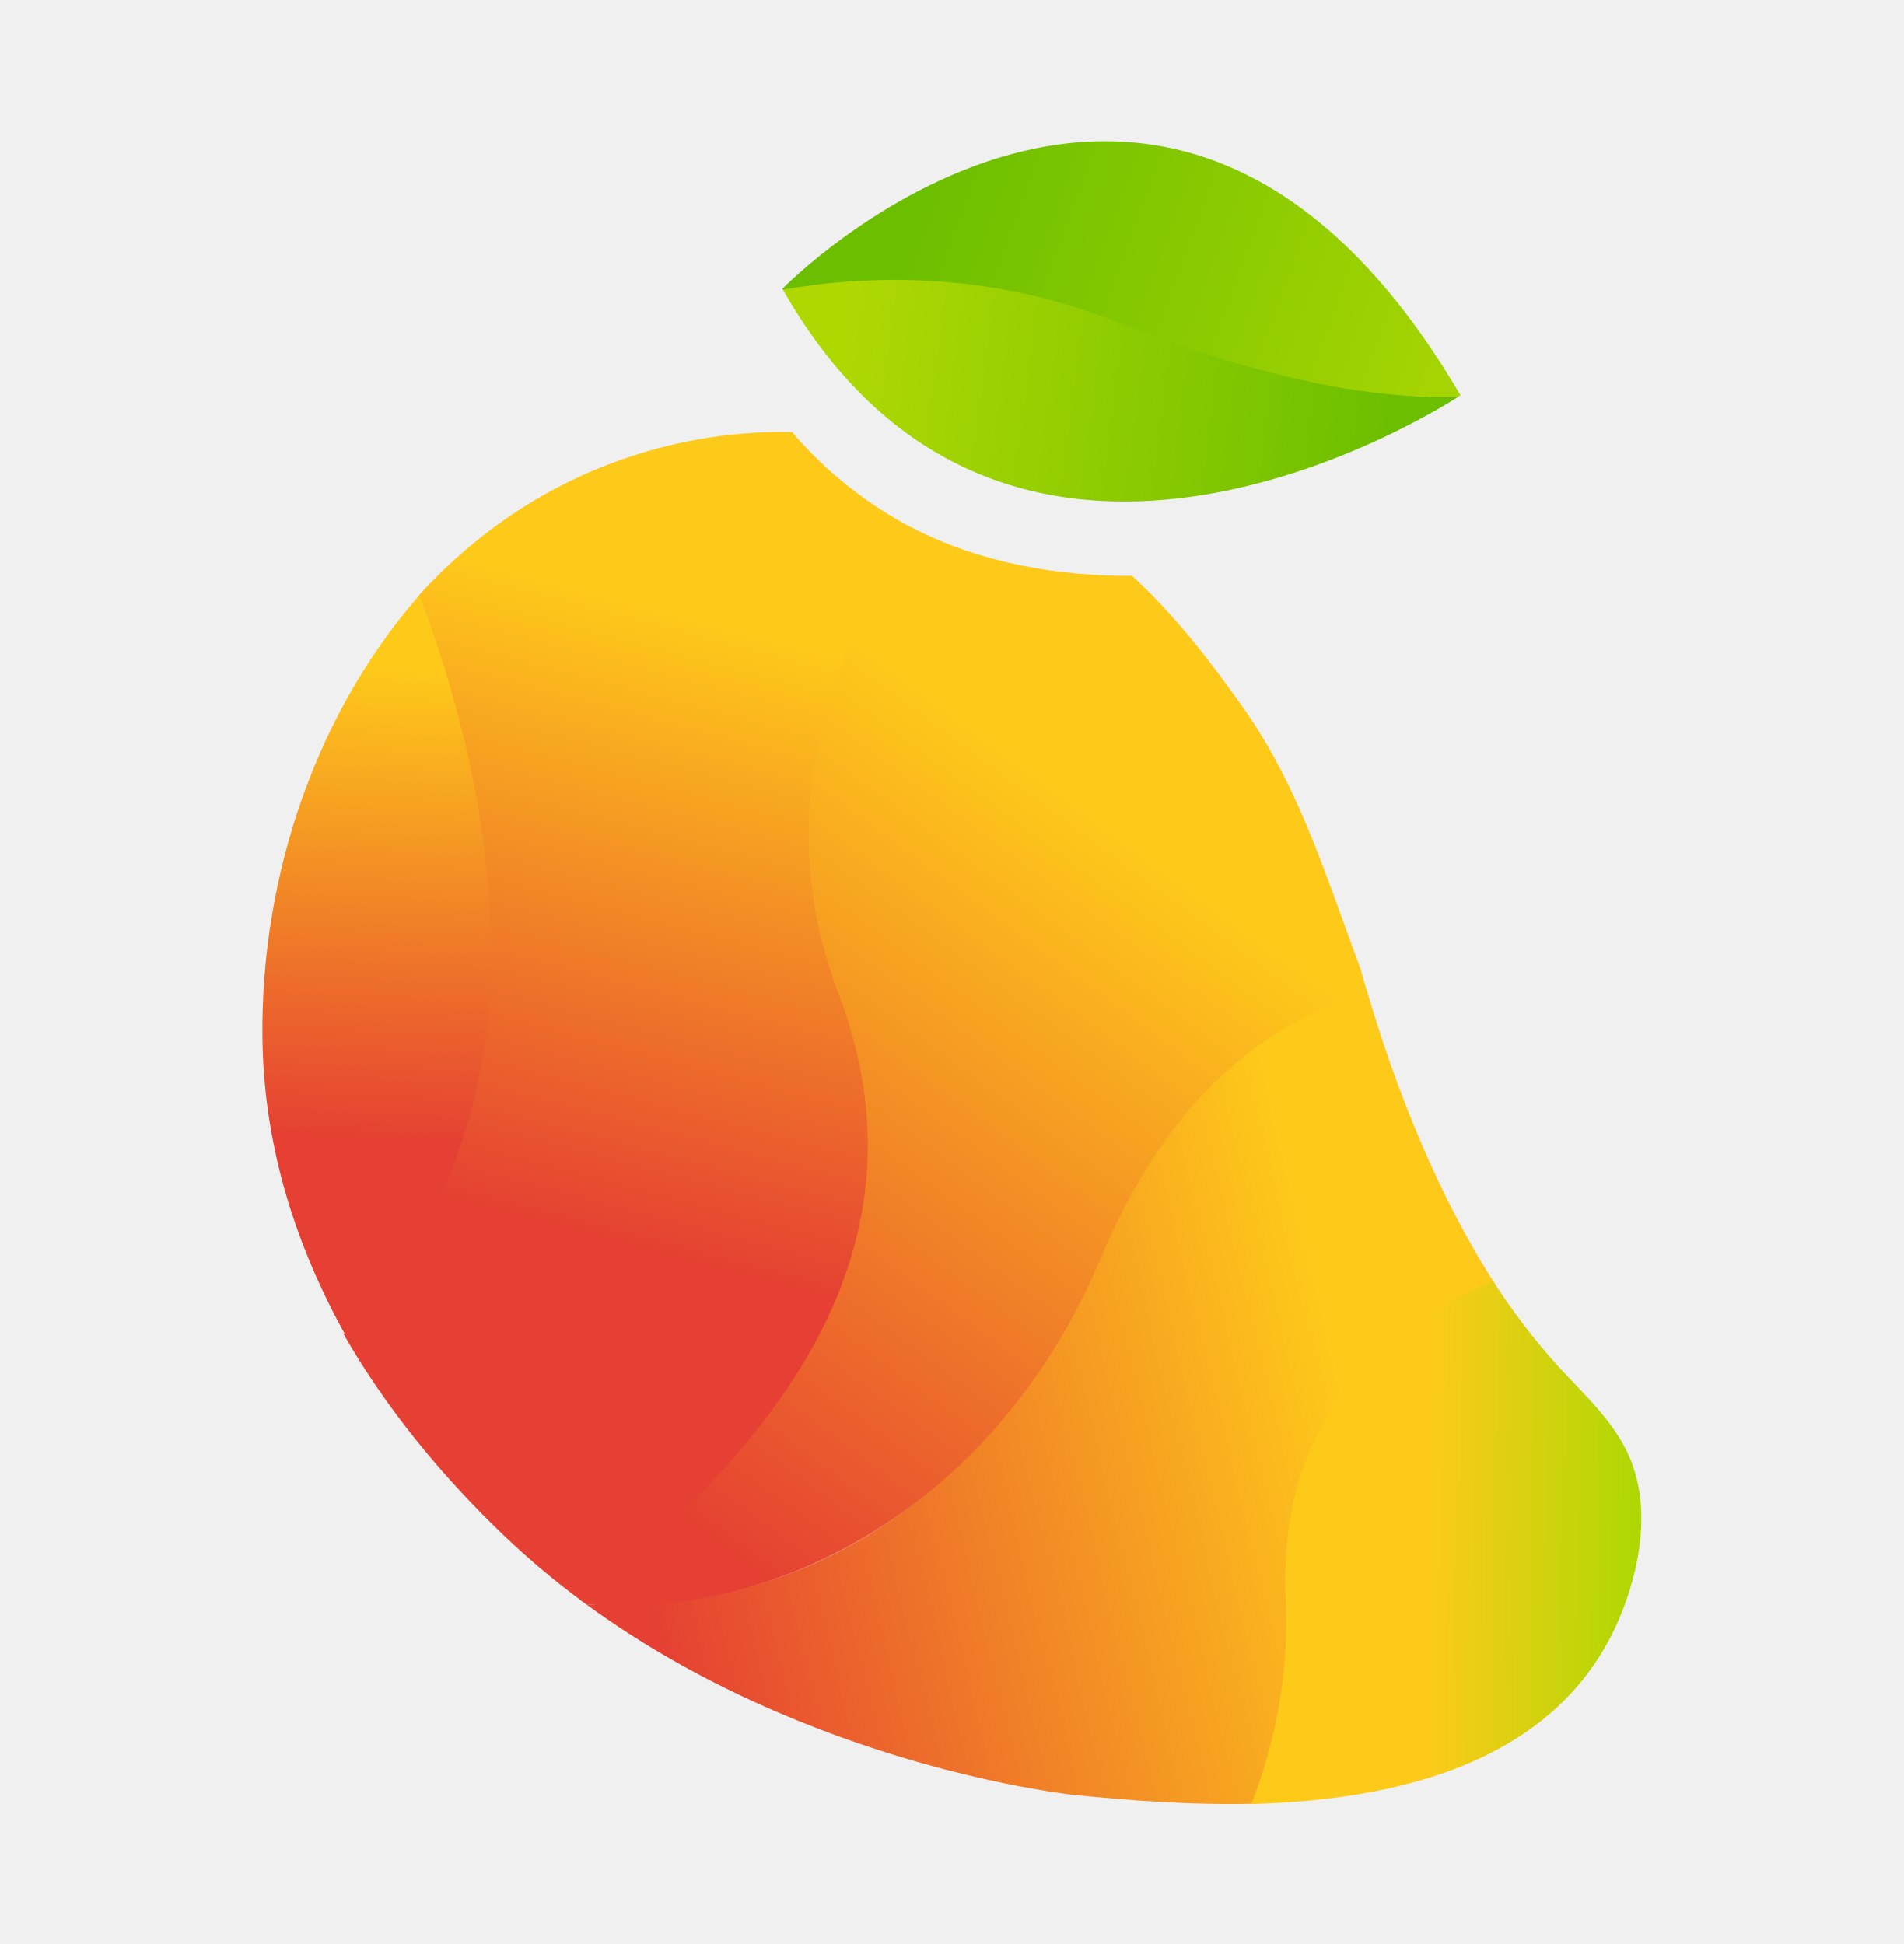
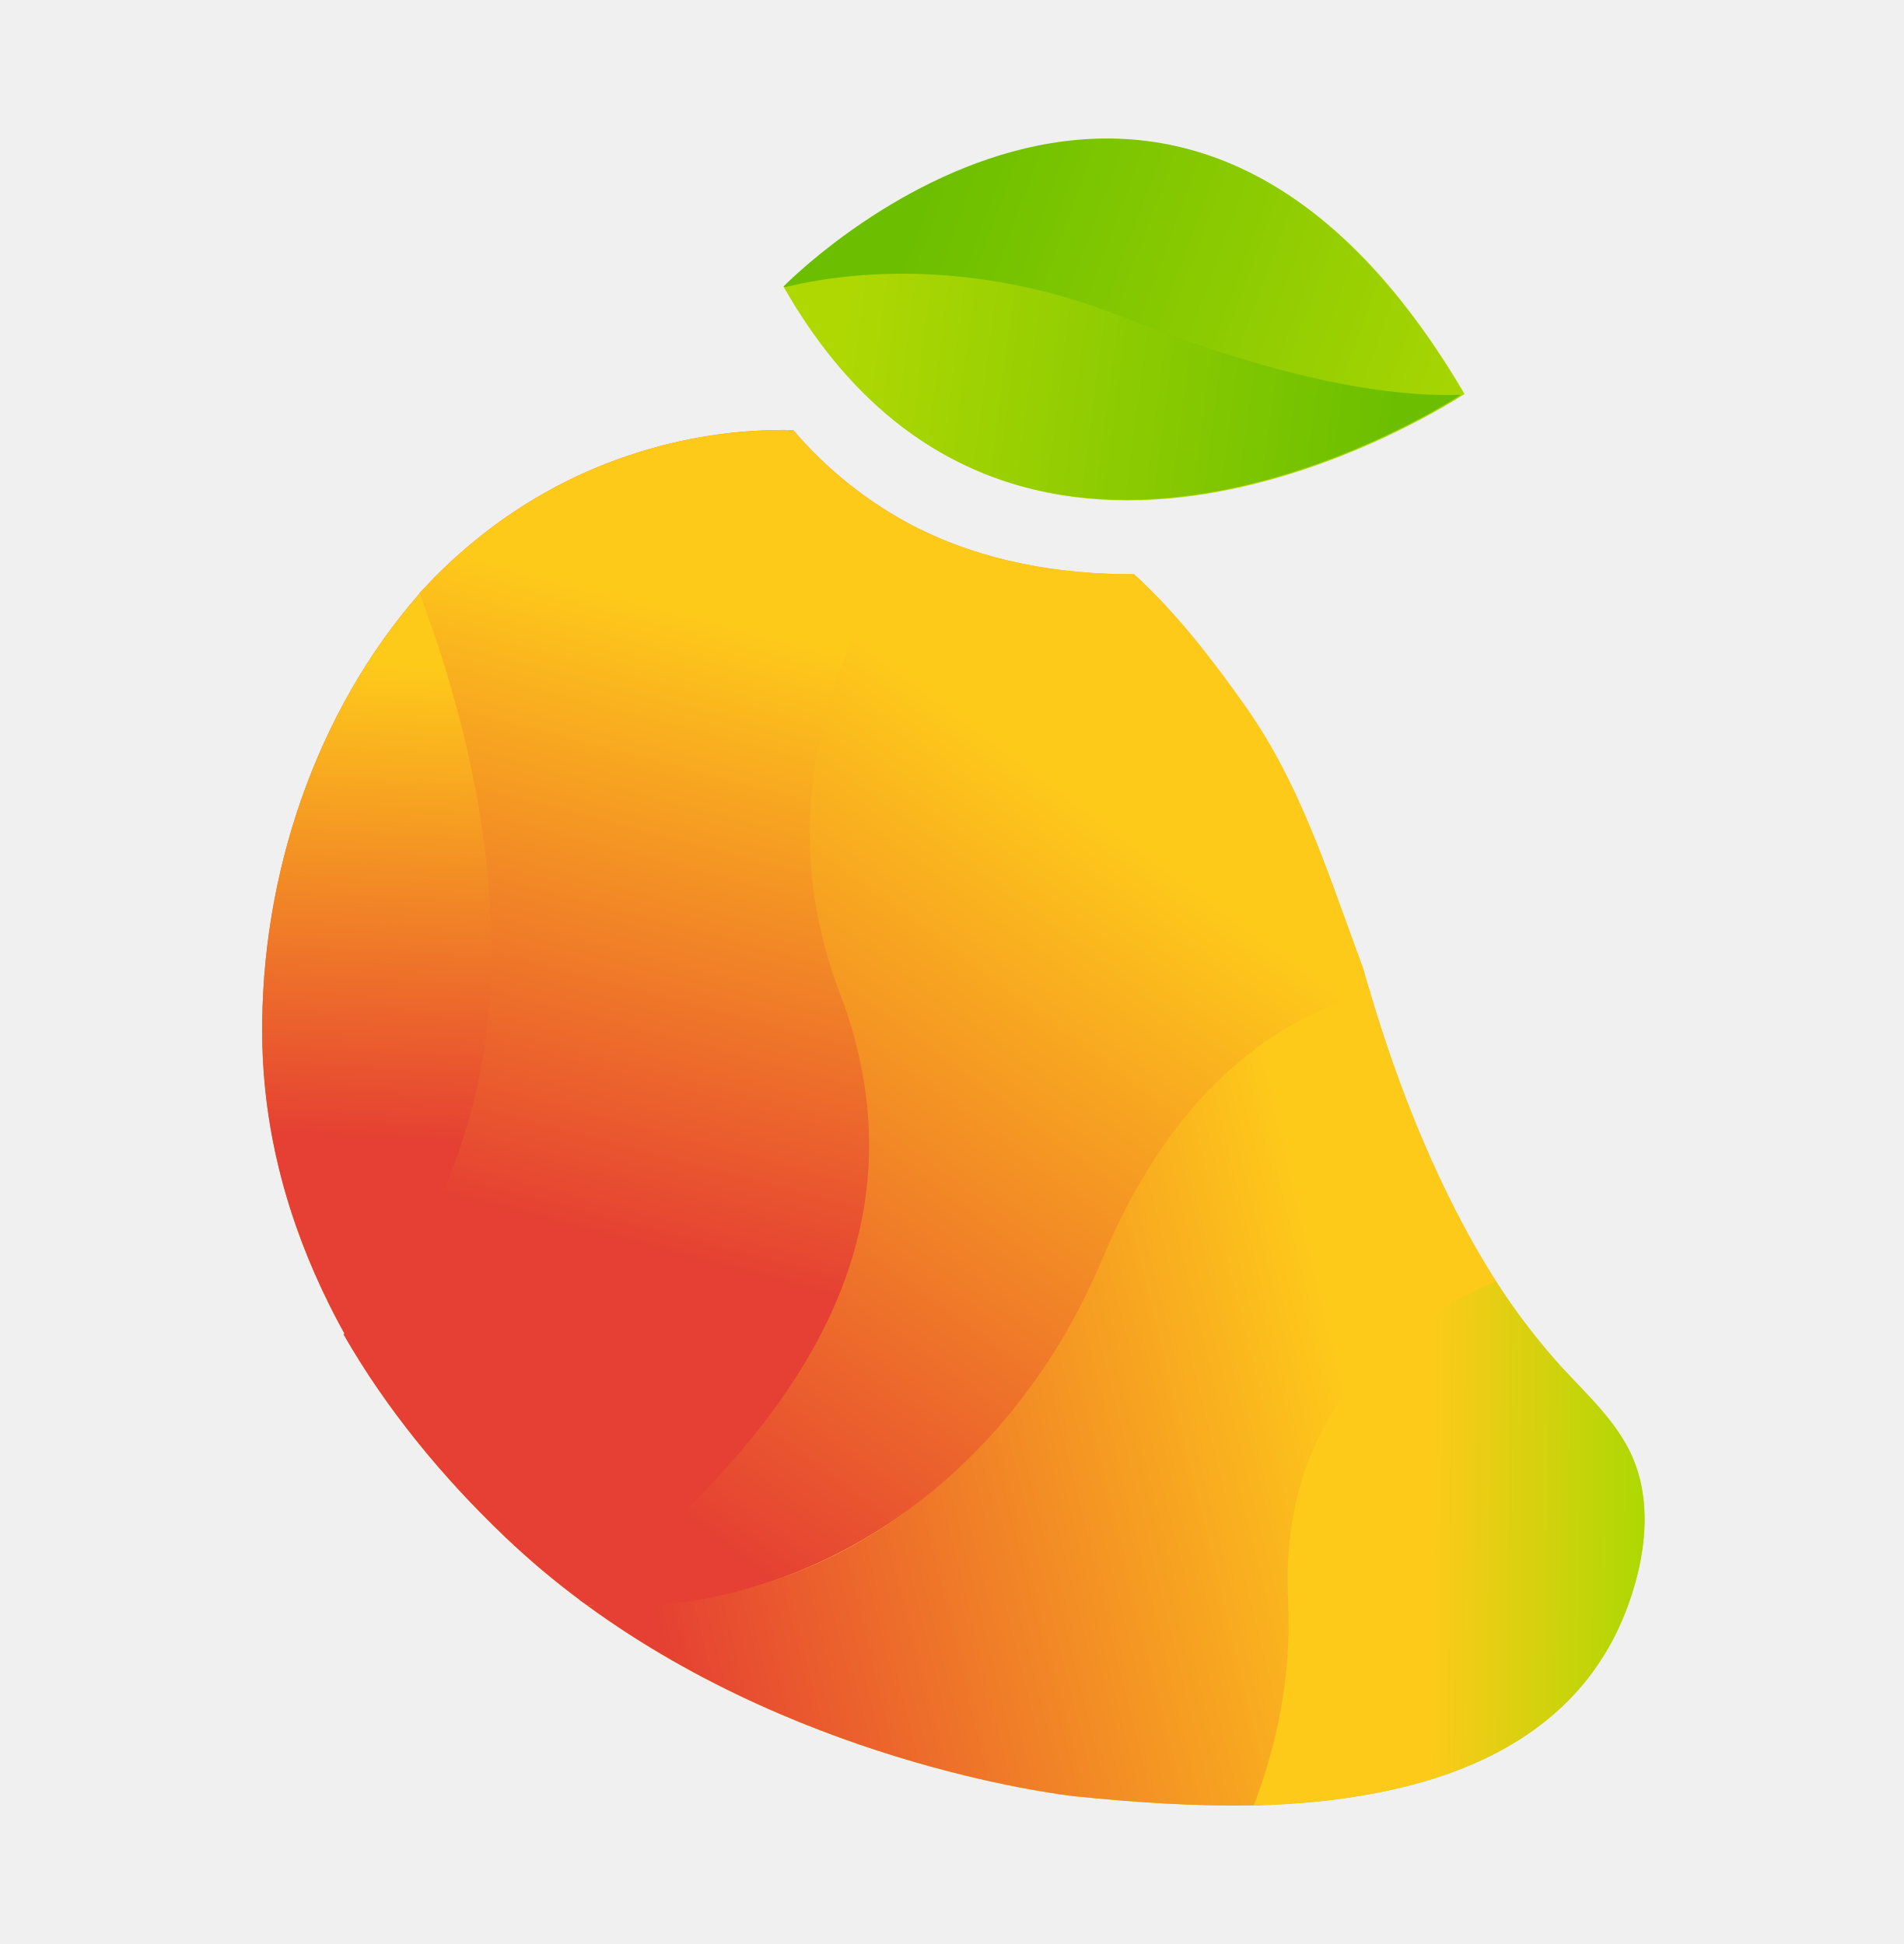
<svg xmlns="http://www.w3.org/2000/svg" width="985" height="1006" viewBox="0 0 985 1006" fill="none">
-   <g clip-path="url(#clip0_1501_16732)">
-     <path d="M577.996 164.494C511.332 138.229 448.649 139.227 405.047 149.95C519.372 350.391 736.652 216.784 754.428 205.362C713.589 206.589 658.367 196.205 577.996 164.494Z" fill="url(#paint0_linear_1501_16732)" />
-     <path d="M577 166.289C657.369 198 713.659 206.589 754.467 205.362L755.643 204.604C603.604 -54.75 404.799 149.441 404.799 149.441L405.088 149.95C447.971 142.349 510.295 139.985 577 166.289Z" fill="url(#paint1_linear_1501_16732)" />
-     <path d="M566.586 652.388C524.691 752.539 444.25 818.854 346.794 828.9C344.698 829.179 318.025 831.283 303.302 830.196C418.894 914.705 555.265 928.82 555.265 928.82C584.461 931.812 617.509 934.266 650.677 933.398C662.356 902.905 668.931 867.992 667.045 828.38C662.666 736.38 716.013 689.147 773.78 664.917C744.173 619.141 722.079 563.7 706.946 511.798C661.839 523.799 604.55 561.535 566.586 652.388Z" fill="url(#paint2_linear_1501_16732)" />
-     <path d="M665.218 827.73C667.114 867.342 659.173 903.083 647.493 933.578C733.13 931.323 822.737 906.874 845.61 813.825C850.458 794.084 851.076 772.628 843.017 753.975C835.155 735.8 820.004 722.054 806.557 707.511C793.977 693.614 782.571 678.701 772.451 662.922C714.736 687.161 660.84 735.74 665.218 827.73Z" fill="url(#paint3_linear_1501_16732)" />
-     <path d="M703.962 501.554C690.805 466.342 679.604 431.09 662.577 398.303C656.882 387.237 650.443 376.573 643.305 366.382C626.088 341.981 607.763 318.222 585.737 297.991C547.831 298.101 508.221 291.738 472.021 273.164C435.351 325.175 393.396 413.403 431.8 514.114C488.509 662.843 373.427 764.49 299.57 827.423L303.301 830.196C317.149 831.276 331.066 831.076 344.878 829.597C442.325 819.542 527.423 751.632 569.318 651.491C607.294 560.638 662.536 526.124 707.585 514.114C706.313 509.924 705.108 505.737 703.962 501.554Z" fill="url(#paint4_linear_1501_16732)" />
-     <path d="M220.976 303.487C164.517 365.333 134.751 452.307 135.779 537.185C136.367 586.573 149.365 633.036 170.692 675.72C173.89 682.124 177.282 688.441 180.866 694.672C299.561 575.529 256.677 398.002 220.976 303.487Z" fill="url(#paint5_linear_1501_16732)" />
-     <path d="M433.795 514.112C395.391 413.364 436.41 325.713 473.029 273.712C448.88 261.279 427.397 244.245 409.786 223.566C381.255 223.019 352.841 227.362 325.775 236.405C282.603 250.699 246.134 275.807 216.956 307.767C251.869 400.207 293.825 573.864 177.754 690.393C199.799 728.898 228.627 763.97 261.026 794.893C273.805 807.076 287.346 818.435 301.565 828.899C375.421 765.996 490.504 662.842 433.795 514.112Z" fill="url(#paint6_linear_1501_16732)" />
-   </g>
+   <path fill-rule="evenodd" clip-rule="evenodd" d="M472.746 272.289C472.751 272.283 472.755 272.276 472.76 272.27C509.05 290.89 548.76 297.27 586.76 297.16C608.84 317.44 627.21 341.26 644.47 365.72C651.627 375.937 658.082 386.628 663.79 397.72C676.989 423.136 686.696 450.028 696.518 477.237C699.398 485.217 702.289 493.225 705.28 501.23C706.217 504.656 707.196 508.084 708.217 511.514L708.27 511.5C723.44 563.53 745.59 619.11 775.27 665L775.241 665.012C785.058 680.087 796.055 694.361 808.13 707.7C810.506 710.27 812.936 712.816 815.369 715.365L815.37 715.366L815.371 715.367L815.374 715.37C826.742 727.28 838.19 739.274 844.68 754.28C852.76 772.98 852.14 794.49 847.28 814.28C824.35 907.56 734.52 932.07 648.67 934.33L648.711 934.223C616.522 934.864 584.556 932.465 556.21 929.56C556.21 929.56 419.5 915.41 303.62 830.69L299.88 827.91L299.881 827.909C286.355 817.83 273.451 806.941 261.24 795.3C228.76 764.3 199.86 729.14 177.76 690.54C177.908 690.392 178.055 690.243 178.203 690.095C175.587 685.388 173.079 680.633 170.68 675.83C149.3 633.04 136.27 586.46 135.68 536.95C134.674 453.873 163.095 368.795 217.118 307.113C217.098 307.062 217.079 307.011 217.06 306.96C246.31 274.92 282.87 249.75 326.15 235.42C353.283 226.354 381.768 222.001 410.37 222.55C427.775 242.987 448.954 259.874 472.746 272.289ZM406.153 815.85C425.711 808.711 444.24 799.11 461.518 787.279C444.131 799.029 425.575 808.637 406.153 815.85Z" fill="url(#paint0_linear_1501_16722)" />
+   <path fill-rule="evenodd" clip-rule="evenodd" d="M756.498 204.628C756.512 204.628 756.526 204.628 756.54 204.627L757.72 203.867C605.3 -56.133 406 148.567 406 148.567L406.285 149.068C406.273 149.071 406.262 149.074 406.25 149.077C520.856 350.01 738.664 216.087 756.498 204.628Z" fill="url(#paint1_linear_1501_16722)" />
+   <path d="M567.56 652.44C525.56 752.84 444.92 819.32 347.22 829.39C345.12 829.67 318.38 831.78 303.62 830.69C419.5 915.41 556.21 929.56 556.21 929.56C585.48 932.56 618.61 935.02 651.86 934.15C663.57 903.58 670.16 868.58 668.27 828.87C663.88 736.64 717.36 689.29 775.27 665C745.59 619.11 723.44 563.53 708.27 511.5C663.05 523.53 605.62 561.36 567.56 652.44Z" fill="url(#paint2_linear_1501_16722)" />
+   <path d="M666.44 828.22C668.34 867.93 660.38 903.76 648.67 934.33C734.52 932.07 824.35 907.56 847.28 814.28C852.14 794.49 852.76 772.98 844.68 754.28C836.8 736.06 821.61 722.28 808.13 707.7C795.519 693.769 784.084 678.818 773.94 663C716.08 687.3 662.05 736 666.44 828.22Z" fill="url(#paint3_linear_1501_16722)" />
+   <path d="M705.28 501.23C692.09 465.93 680.86 430.59 663.79 397.72C658.082 386.628 651.627 375.937 644.47 365.72C627.21 341.26 608.84 317.44 586.76 297.16C548.76 297.27 509.05 290.89 472.76 272.27C436 324.41 393.94 412.86 432.44 513.82C489.29 662.92 373.92 764.82 299.88 827.91L303.62 830.69C317.502 831.773 331.455 831.573 345.3 830.09C442.99 820.01 528.3 751.93 570.3 651.54C608.37 560.46 663.75 525.86 708.91 513.82C707.637 509.62 706.427 505.423 705.28 501.23Z" fill="url(#paint4_linear_1501_16722)" />
+   <path d="M221.09 302.67C164.49 364.67 134.65 451.86 135.68 536.95C136.27 586.46 149.3 633.04 170.68 675.83C173.887 682.25 177.287 688.583 180.88 694.83C299.87 575.39 256.88 397.42 221.09 302.67Z" fill="url(#paint5_linear_1501_16722)" />
+   <path d="M434.44 513.82C395.94 412.82 437.06 324.95 473.77 272.82C449.561 260.357 428.024 243.28 410.37 222.55C381.768 222.001 353.283 226.354 326.15 235.42C282.87 249.75 246.31 274.92 217.06 306.96C252.06 399.63 294.12 573.72 177.76 690.54C199.86 729.14 228.76 764.3 261.24 795.3C274.051 807.513 287.625 818.899 301.88 829.39C375.92 766.33 491.29 662.92 434.44 513.82Z" fill="url(#paint6_linear_1501_16722)" />
+   <path d="M578 165.13C658.57 196.92 715 205.53 755.91 204.3L757.09 203.54C604.67 -56.46 405.37 148.24 405.37 148.24L405.66 148.75C448.65 141.13 511.13 138.76 578 165.13Z" fill="url(#paint7_linear_1501_16722)" />
+   <path d="M579 163.33C512.17 137 449.33 138 405.62 148.75C520.23 349.69 738.05 215.75 755.87 204.3C714.93 205.53 659.57 195.12 579 163.33Z" fill="url(#paint8_linear_1501_16722)" />
  <defs>
-     <linearGradient id="paint0_linear_1501_16732" x1="433.489" y1="200.923" x2="716.471" y2="237.75" gradientUnits="userSpaceOnUse">
-       <stop stop-color="#AFD803" />
-       <stop offset="1" stop-color="#6CBF00" />
+     <linearGradient id="paint0_linear_1501_16722" x1="46.5" y1="344.5" x2="978.5" y2="903" gradientUnits="userSpaceOnUse">
+       <stop stop-color="#E54033" />
+       <stop offset="0.49" stop-color="#FECA1A" />
+       <stop offset="1" stop-color="#AFD803" />
    </linearGradient>
-     <linearGradient id="paint1_linear_1501_16732" x1="424.179" y1="82.488" x2="788.603" y2="216.813" gradientUnits="userSpaceOnUse">
+     <linearGradient id="paint1_linear_1501_16722" x1="263767" y1="31225.5" x2="205421" y2="-28791.6" gradientUnits="userSpaceOnUse">
      <stop offset="0.15" stop-color="#6CBF00" />
      <stop offset="1" stop-color="#AFD803" />
    </linearGradient>
-     <linearGradient id="paint2_linear_1501_16732" x1="207.351" y1="837.218" x2="789.9" y2="695.572" gradientUnits="userSpaceOnUse">
+     <linearGradient id="paint2_linear_1501_16722" x1="207.43" y1="837.73" x2="791.43" y2="695.73" gradientUnits="userSpaceOnUse">
      <stop offset="0.21" stop-color="#E54033" />
      <stop offset="0.84" stop-color="#FECA1A" />
    </linearGradient>
-     <linearGradient id="paint3_linear_1501_16732" x1="666.315" y1="797.926" x2="846.068" y2="799.273" gradientUnits="userSpaceOnUse">
+     <linearGradient id="paint3_linear_1501_16722" x1="667.54" y1="798.34" x2="847.74" y2="799.69" gradientUnits="userSpaceOnUse">
      <stop stop-color="#FECA1A" />
      <stop offset="0.4" stop-color="#FECA1A" />
      <stop offset="1" stop-color="#AFD803" />
    </linearGradient>
-     <linearGradient id="paint4_linear_1501_16732" x1="259.44" y1="840.849" x2="627.971" y2="341.923" gradientUnits="userSpaceOnUse">
+     <linearGradient id="paint4_linear_1501_16722" x1="259.65" y1="841.37" x2="629.1" y2="341.2" gradientUnits="userSpaceOnUse">
      <stop offset="0.16" stop-color="#E54033" />
      <stop offset="0.84" stop-color="#FECA1A" />
    </linearGradient>
-     <linearGradient id="paint5_linear_1501_16732" x1="205.774" y1="345.103" x2="189.455" y2="667.361" gradientUnits="userSpaceOnUse">
+     <linearGradient id="paint5_linear_1501_16722" x1="205.85" y1="344.39" x2="189.49" y2="667.45" gradientUnits="userSpaceOnUse">
      <stop stop-color="#FECA1A" />
      <stop offset="0.76" stop-color="#E54033" />
    </linearGradient>
-     <linearGradient id="paint6_linear_1501_16732" x1="386.054" y1="261.422" x2="287.63" y2="635.161" gradientUnits="userSpaceOnUse">
+     <linearGradient id="paint6_linear_1501_16722" x1="386.58" y1="260.5" x2="287.91" y2="635.17" gradientUnits="userSpaceOnUse">
      <stop offset="0.16" stop-color="#FECA1A" />
      <stop offset="1" stop-color="#E54033" />
    </linearGradient>
-     <clipPath id="clip0_1501_16732">
-       <rect width="715.21" height="860.578" fill="white" transform="translate(135 73)" />
-     </clipPath>
+     <linearGradient id="paint7_linear_1501_16722" x1="424.8" y1="81.12" x2="790.13" y2="215.78" gradientUnits="userSpaceOnUse">
+       <stop offset="0.15" stop-color="#6CBF00" />
+       <stop offset="1" stop-color="#AFD803" />
+     </linearGradient>
+     <linearGradient id="paint8_linear_1501_16722" x1="434.133" y1="199.85" x2="717.819" y2="236.768" gradientUnits="userSpaceOnUse">
+       <stop stop-color="#AFD803" />
+       <stop offset="1" stop-color="#6CBF00" />
+     </linearGradient>
  </defs>
</svg>
